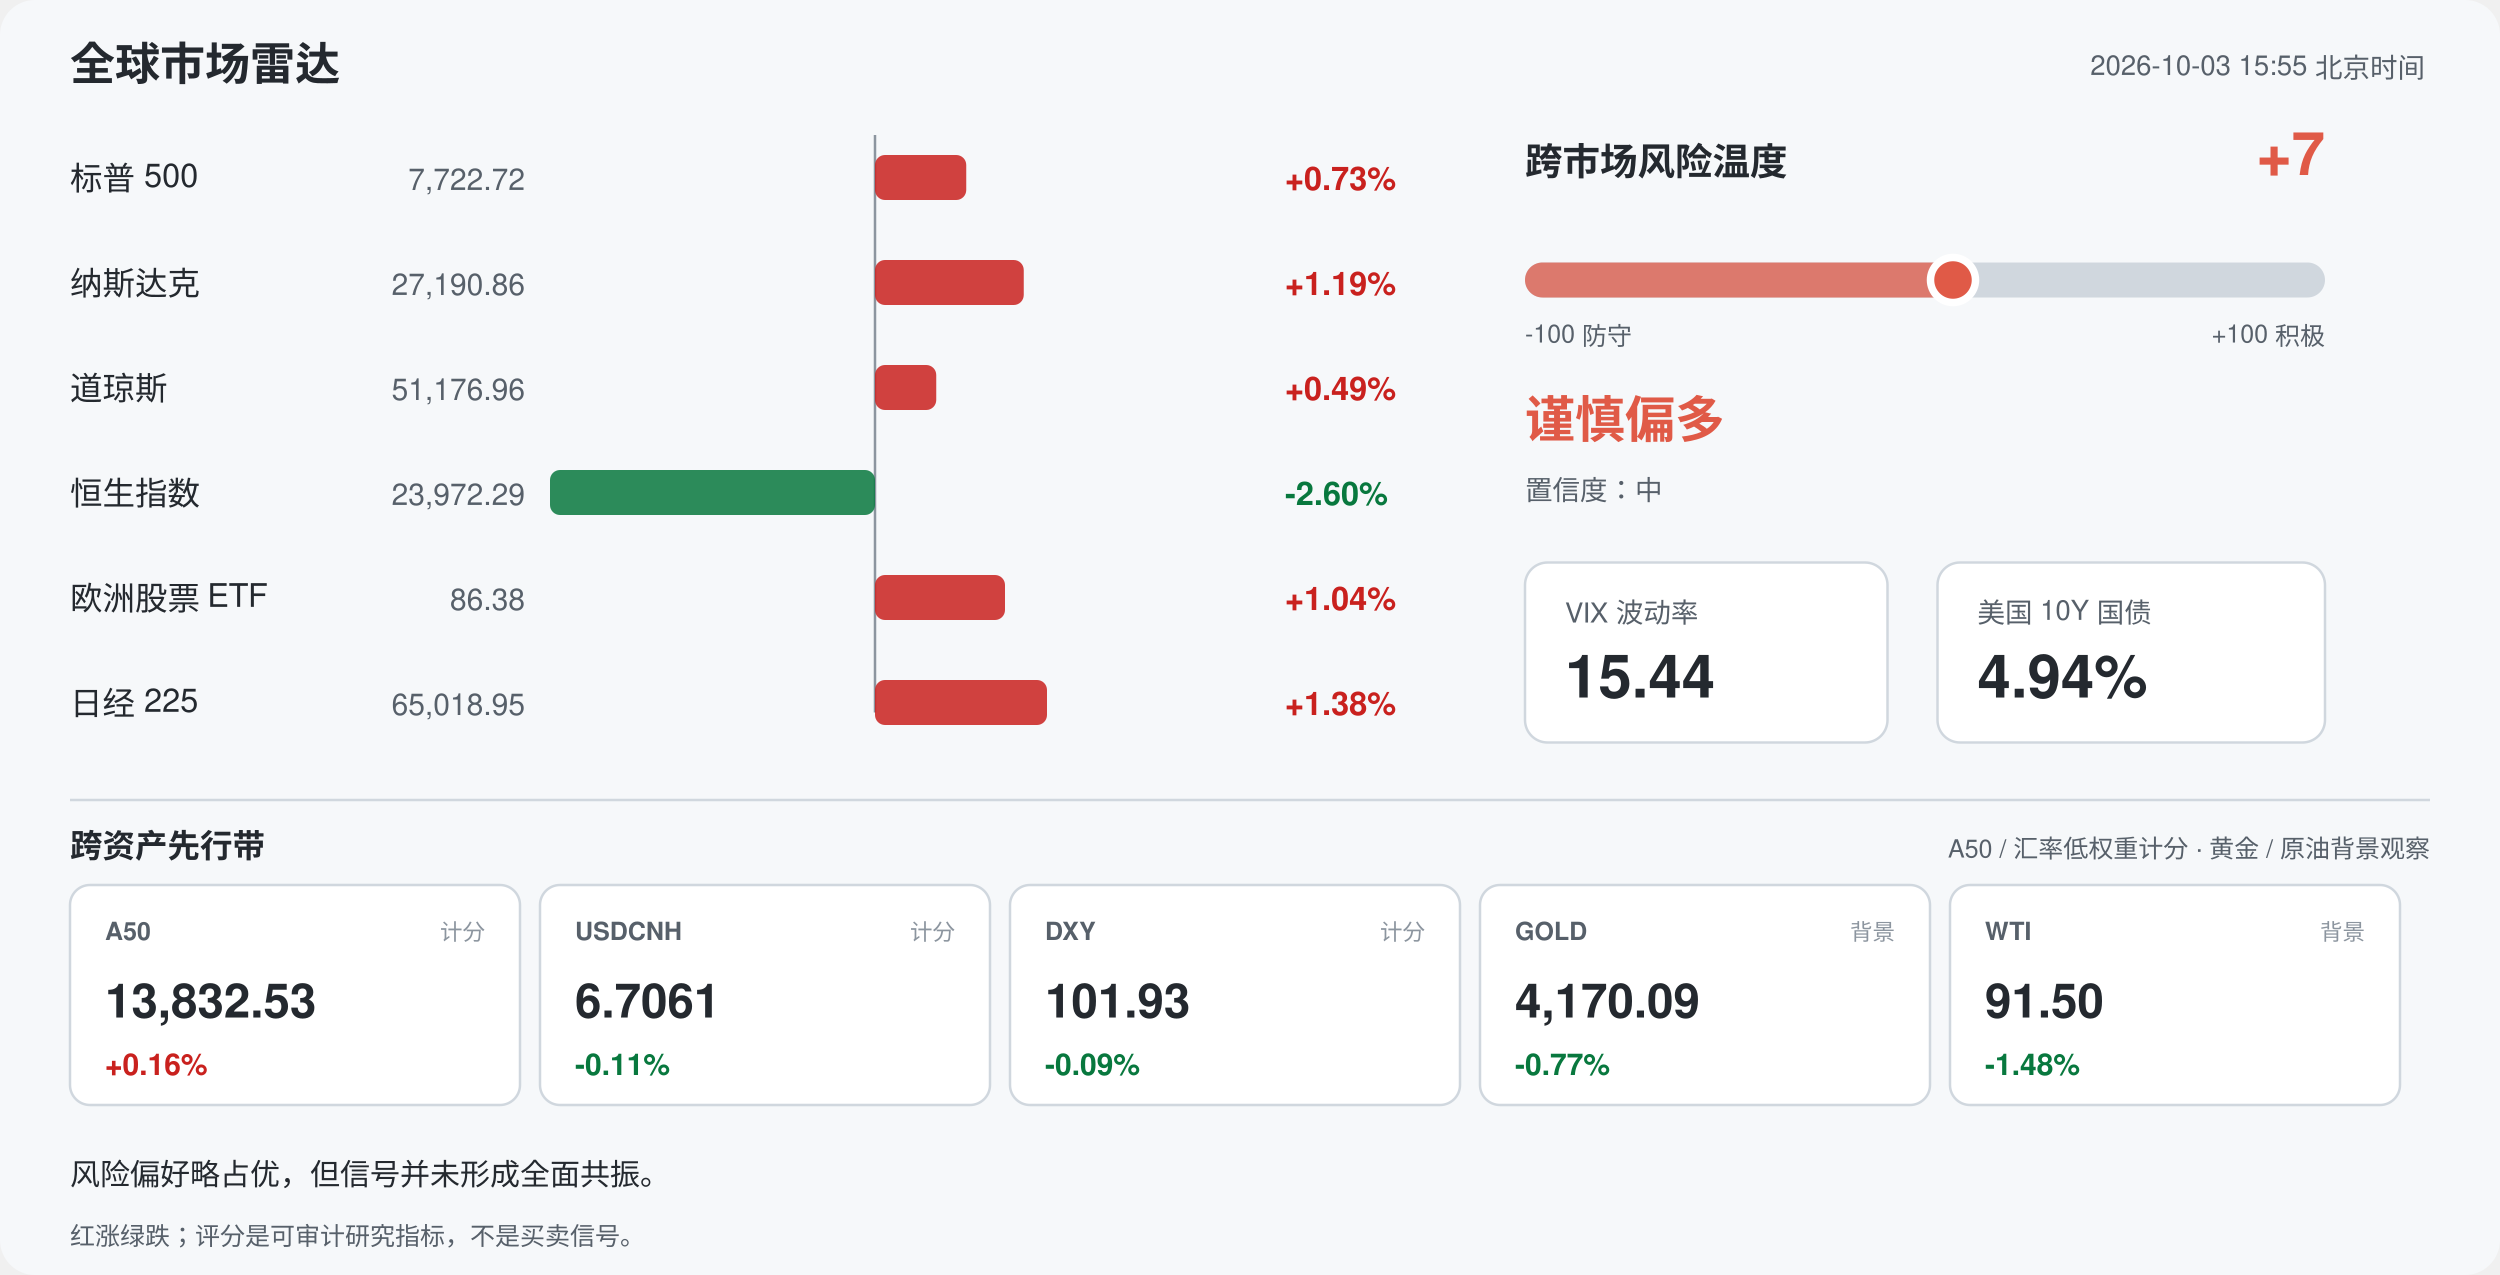
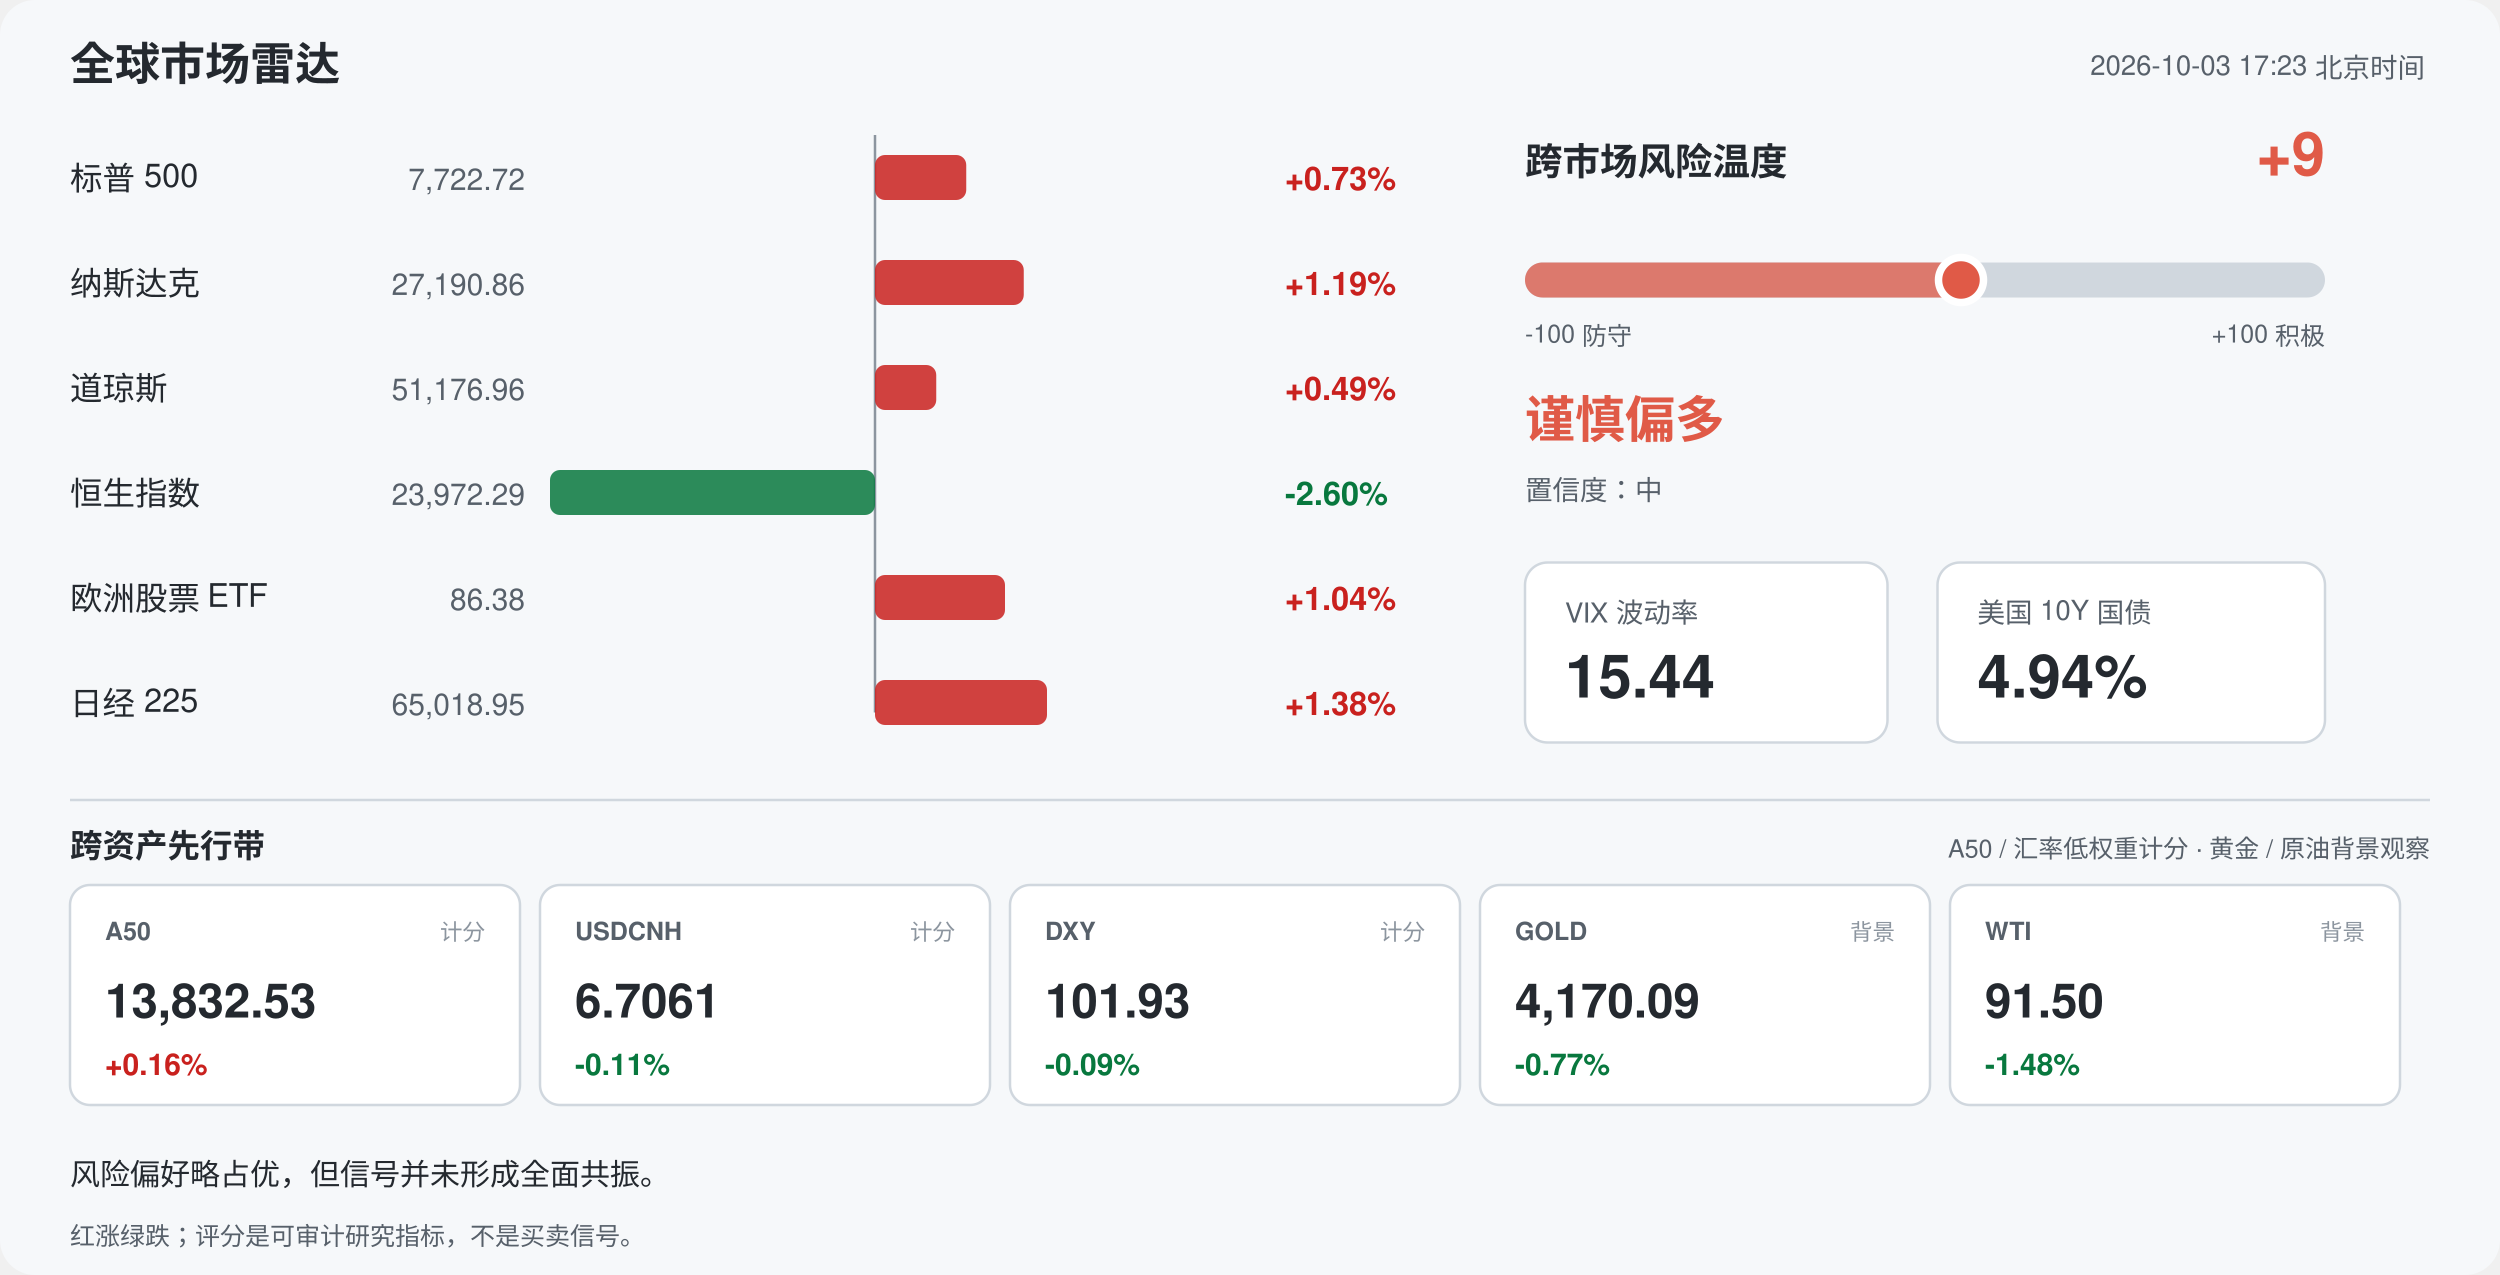
<svg xmlns="http://www.w3.org/2000/svg" width="1000" height="510" viewBox="0 0 1000 510" font-family="-apple-system,Segoe UI,Helvetica,Arial,sans-serif">
  <rect width="1000" height="510" rx="14" fill="#f6f8fa" />
  <text x="28" y="32" font-size="18" font-weight="700" fill="#24292f">全球市场雷达</text>
-   <text x="970" y="30" font-size="11" fill="#57606a" text-anchor="end">2026-10-03 15:55 北京时间</text>
+   <text x="970" y="30" font-size="11" fill="#57606a" text-anchor="end">2026-10-03 17:23 北京时间</text>
  <line x1="350" y1="54" x2="350" y2="285" stroke="#8c959f" stroke-width="1" />
  <text x="28" y="76" font-size="13" fill="#24292f">标普 500</text>
  <text x="210" y="76" font-size="12" fill="#57606a" text-anchor="end">7,722.72</text>
  <rect x="350.0" y="62" width="36.5" height="18" rx="4" fill="#c9211e" opacity="0.85" />
  <text x="514" y="76" font-size="13" font-weight="600" fill="#c9211e">+0.73%</text>
  <text x="28" y="118" font-size="13" fill="#24292f">纳斯达克</text>
  <text x="210" y="118" font-size="12" fill="#57606a" text-anchor="end">27,190.86</text>
  <rect x="350.0" y="104" width="59.5" height="18" rx="4" fill="#c9211e" opacity="0.85" />
  <text x="514" y="118" font-size="13" font-weight="600" fill="#c9211e">+1.19%</text>
  <text x="28" y="160" font-size="13" fill="#24292f">道琼斯</text>
  <text x="210" y="160" font-size="12" fill="#57606a" text-anchor="end">51,176.96</text>
  <rect x="350.0" y="146" width="24.5" height="18" rx="4" fill="#c9211e" opacity="0.85" />
  <text x="514" y="160" font-size="13" font-weight="600" fill="#c9211e">+0.49%</text>
  <text x="28" y="202" font-size="13" fill="#24292f">恒生指数</text>
  <text x="210" y="202" font-size="12" fill="#57606a" text-anchor="end">23,972.29</text>
  <rect x="220.0" y="188" width="130.0" height="18" rx="4" fill="#08783e" opacity="0.85" />
  <text x="514" y="202" font-size="13" font-weight="600" fill="#08783e">-2.60%</text>
  <text x="28" y="244" font-size="13" fill="#24292f">欧洲股票 ETF</text>
  <text x="210" y="244" font-size="12" fill="#57606a" text-anchor="end">86.38</text>
  <rect x="350.0" y="230" width="52.0" height="18" rx="4" fill="#c9211e" opacity="0.85" />
  <text x="514" y="244" font-size="13" font-weight="600" fill="#c9211e">+1.04%</text>
  <text x="28" y="286" font-size="13" fill="#24292f">日经 225</text>
  <text x="210" y="286" font-size="12" fill="#57606a" text-anchor="end">65,018.95</text>
  <rect x="350.0" y="272" width="68.8" height="18" rx="4" fill="#c9211e" opacity="0.85" />
  <text x="514" y="286" font-size="13" font-weight="600" fill="#c9211e">+1.38%</text>
  <text x="610" y="70" font-size="15" font-weight="700" fill="#24292f">跨市场风险温度</text>
-   <text x="930" y="70" font-size="24" font-weight="700" fill="#e05a47" text-anchor="end">+7</text>
+   <text x="930" y="70" font-size="24" font-weight="700" fill="#e05a47" text-anchor="end">+9</text>
  <rect x="610" y="105" width="320" height="14" rx="7" fill="#d0d7de" />
-   <rect x="610" y="105" width="171.2" height="14" rx="7" fill="#e05a47" opacity="0.75" />
-   <circle cx="781.2" cy="112" r="9" fill="#e05a47" stroke="#ffffff" stroke-width="3" />
+   <rect x="610" y="105" width="174.4" height="14" rx="7" fill="#e05a47" opacity="0.75" />
+   <circle cx="784.4" cy="112" r="9" fill="#e05a47" stroke="#ffffff" stroke-width="3" />
  <text x="610" y="137" font-size="10" fill="#57606a">-100 防守</text>
  <text x="930" y="137" font-size="10" fill="#57606a" text-anchor="end">+100 积极</text>
  <text x="610" y="175" font-size="20" font-weight="700" fill="#e05a47">谨慎偏多</text>
  <text x="610" y="200" font-size="11" fill="#57606a">置信度：中</text>
  <rect x="610" y="225" width="145" height="72" rx="9" fill="#ffffff" stroke="#d0d7de" />
  <text x="626" y="249" font-size="11" fill="#57606a">VIX 波动率</text>
  <text x="626" y="279" font-size="24" font-weight="700" fill="#24292f">15.44</text>
  <rect x="775" y="225" width="155" height="72" rx="9" fill="#ffffff" stroke="#d0d7de" />
  <text x="791" y="249" font-size="11" fill="#57606a">美国 10Y 国债</text>
  <text x="791" y="279" font-size="24" font-weight="700" fill="#24292f">4.94%</text>
  <line x1="28" y1="320" x2="972" y2="320" stroke="#d0d7de" />
  <text x="28" y="343" font-size="13" font-weight="700" fill="#24292f">跨资产先行带</text>
  <text x="972" y="343" font-size="10" fill="#57606a" text-anchor="end">A50 / 汇率低权重计分 · 黄金 / 原油背景观察</text>
  <rect x="28" y="354" width="180" height="88" rx="8" fill="#ffffff" stroke="#d0d7de" />
  <text x="42" y="376" font-size="10" font-weight="700" fill="#57606a">A50</text>
  <text x="194" y="376" font-size="9" fill="#8c959f" text-anchor="end">计分</text>
  <text x="42" y="407" font-size="19" font-weight="700" fill="#24292f">13,832.53</text>
  <text x="42" y="430" font-size="12" font-weight="700" fill="#c9211e">+0.16%</text>
  <rect x="216" y="354" width="180" height="88" rx="8" fill="#ffffff" stroke="#d0d7de" />
  <text x="230" y="376" font-size="10" font-weight="700" fill="#57606a">USDCNH</text>
  <text x="382" y="376" font-size="9" fill="#8c959f" text-anchor="end">计分</text>
  <text x="230" y="407" font-size="19" font-weight="700" fill="#24292f">6.7061</text>
  <text x="230" y="430" font-size="12" font-weight="700" fill="#08783e">-0.11%</text>
  <rect x="404" y="354" width="180" height="88" rx="8" fill="#ffffff" stroke="#d0d7de" />
  <text x="418" y="376" font-size="10" font-weight="700" fill="#57606a">DXY</text>
  <text x="570" y="376" font-size="9" fill="#8c959f" text-anchor="end">计分</text>
  <text x="418" y="407" font-size="19" font-weight="700" fill="#24292f">101.93</text>
  <text x="418" y="430" font-size="12" font-weight="700" fill="#08783e">-0.09%</text>
  <rect x="592" y="354" width="180" height="88" rx="8" fill="#ffffff" stroke="#d0d7de" />
  <text x="606" y="376" font-size="10" font-weight="700" fill="#57606a">GOLD</text>
  <text x="758" y="376" font-size="9" fill="#8c959f" text-anchor="end">背景</text>
  <text x="606" y="407" font-size="19" font-weight="700" fill="#24292f">4,170.09</text>
  <text x="606" y="430" font-size="12" font-weight="700" fill="#08783e">-0.77%</text>
  <rect x="780" y="354" width="180" height="88" rx="8" fill="#ffffff" stroke="#d0d7de" />
  <text x="794" y="376" font-size="10" font-weight="700" fill="#57606a">WTI</text>
  <text x="946" y="376" font-size="9" fill="#8c959f" text-anchor="end">背景</text>
  <text x="794" y="407" font-size="19" font-weight="700" fill="#24292f">91.50</text>
  <text x="794" y="430" font-size="12" font-weight="700" fill="#08783e">-1.48%</text>
  <text x="28" y="474" font-size="12" fill="#24292f">风险偏好略占优，但信号并未形成全面共振。</text>
  <text x="28" y="498" font-size="10" fill="#57606a">红涨绿跌；评分是可审计研究指标，不是买卖信号。</text>
</svg>
